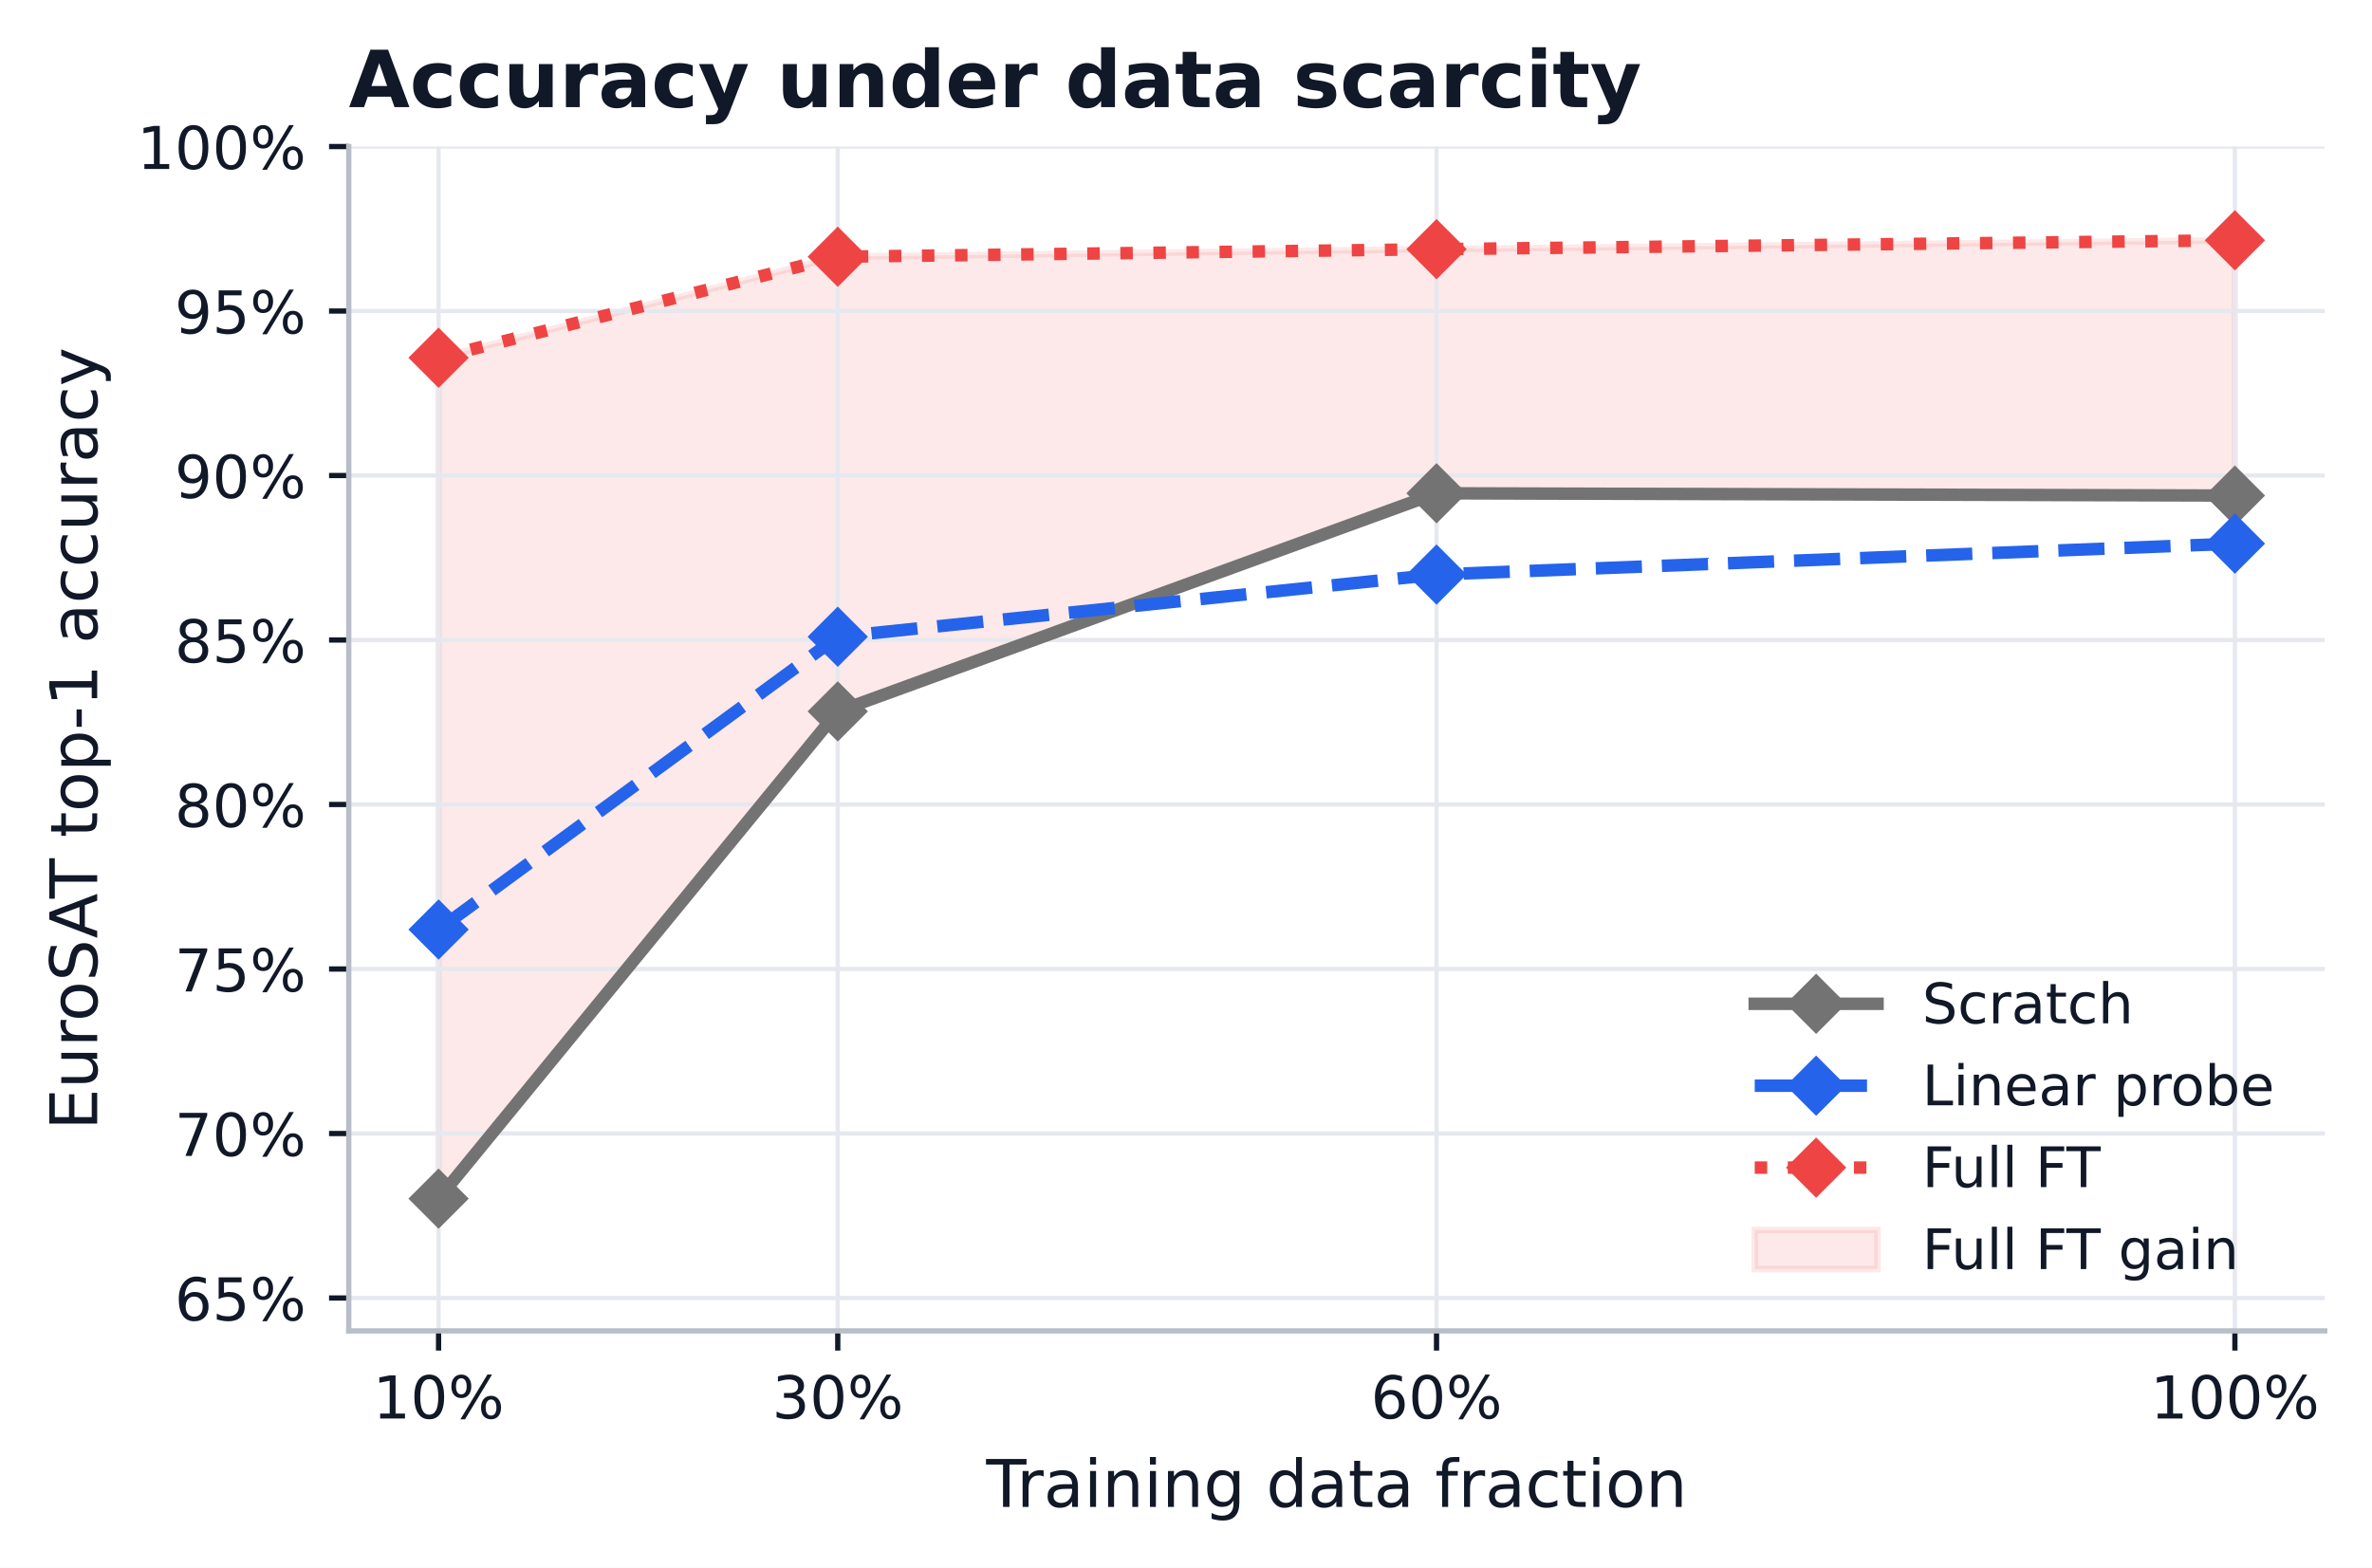
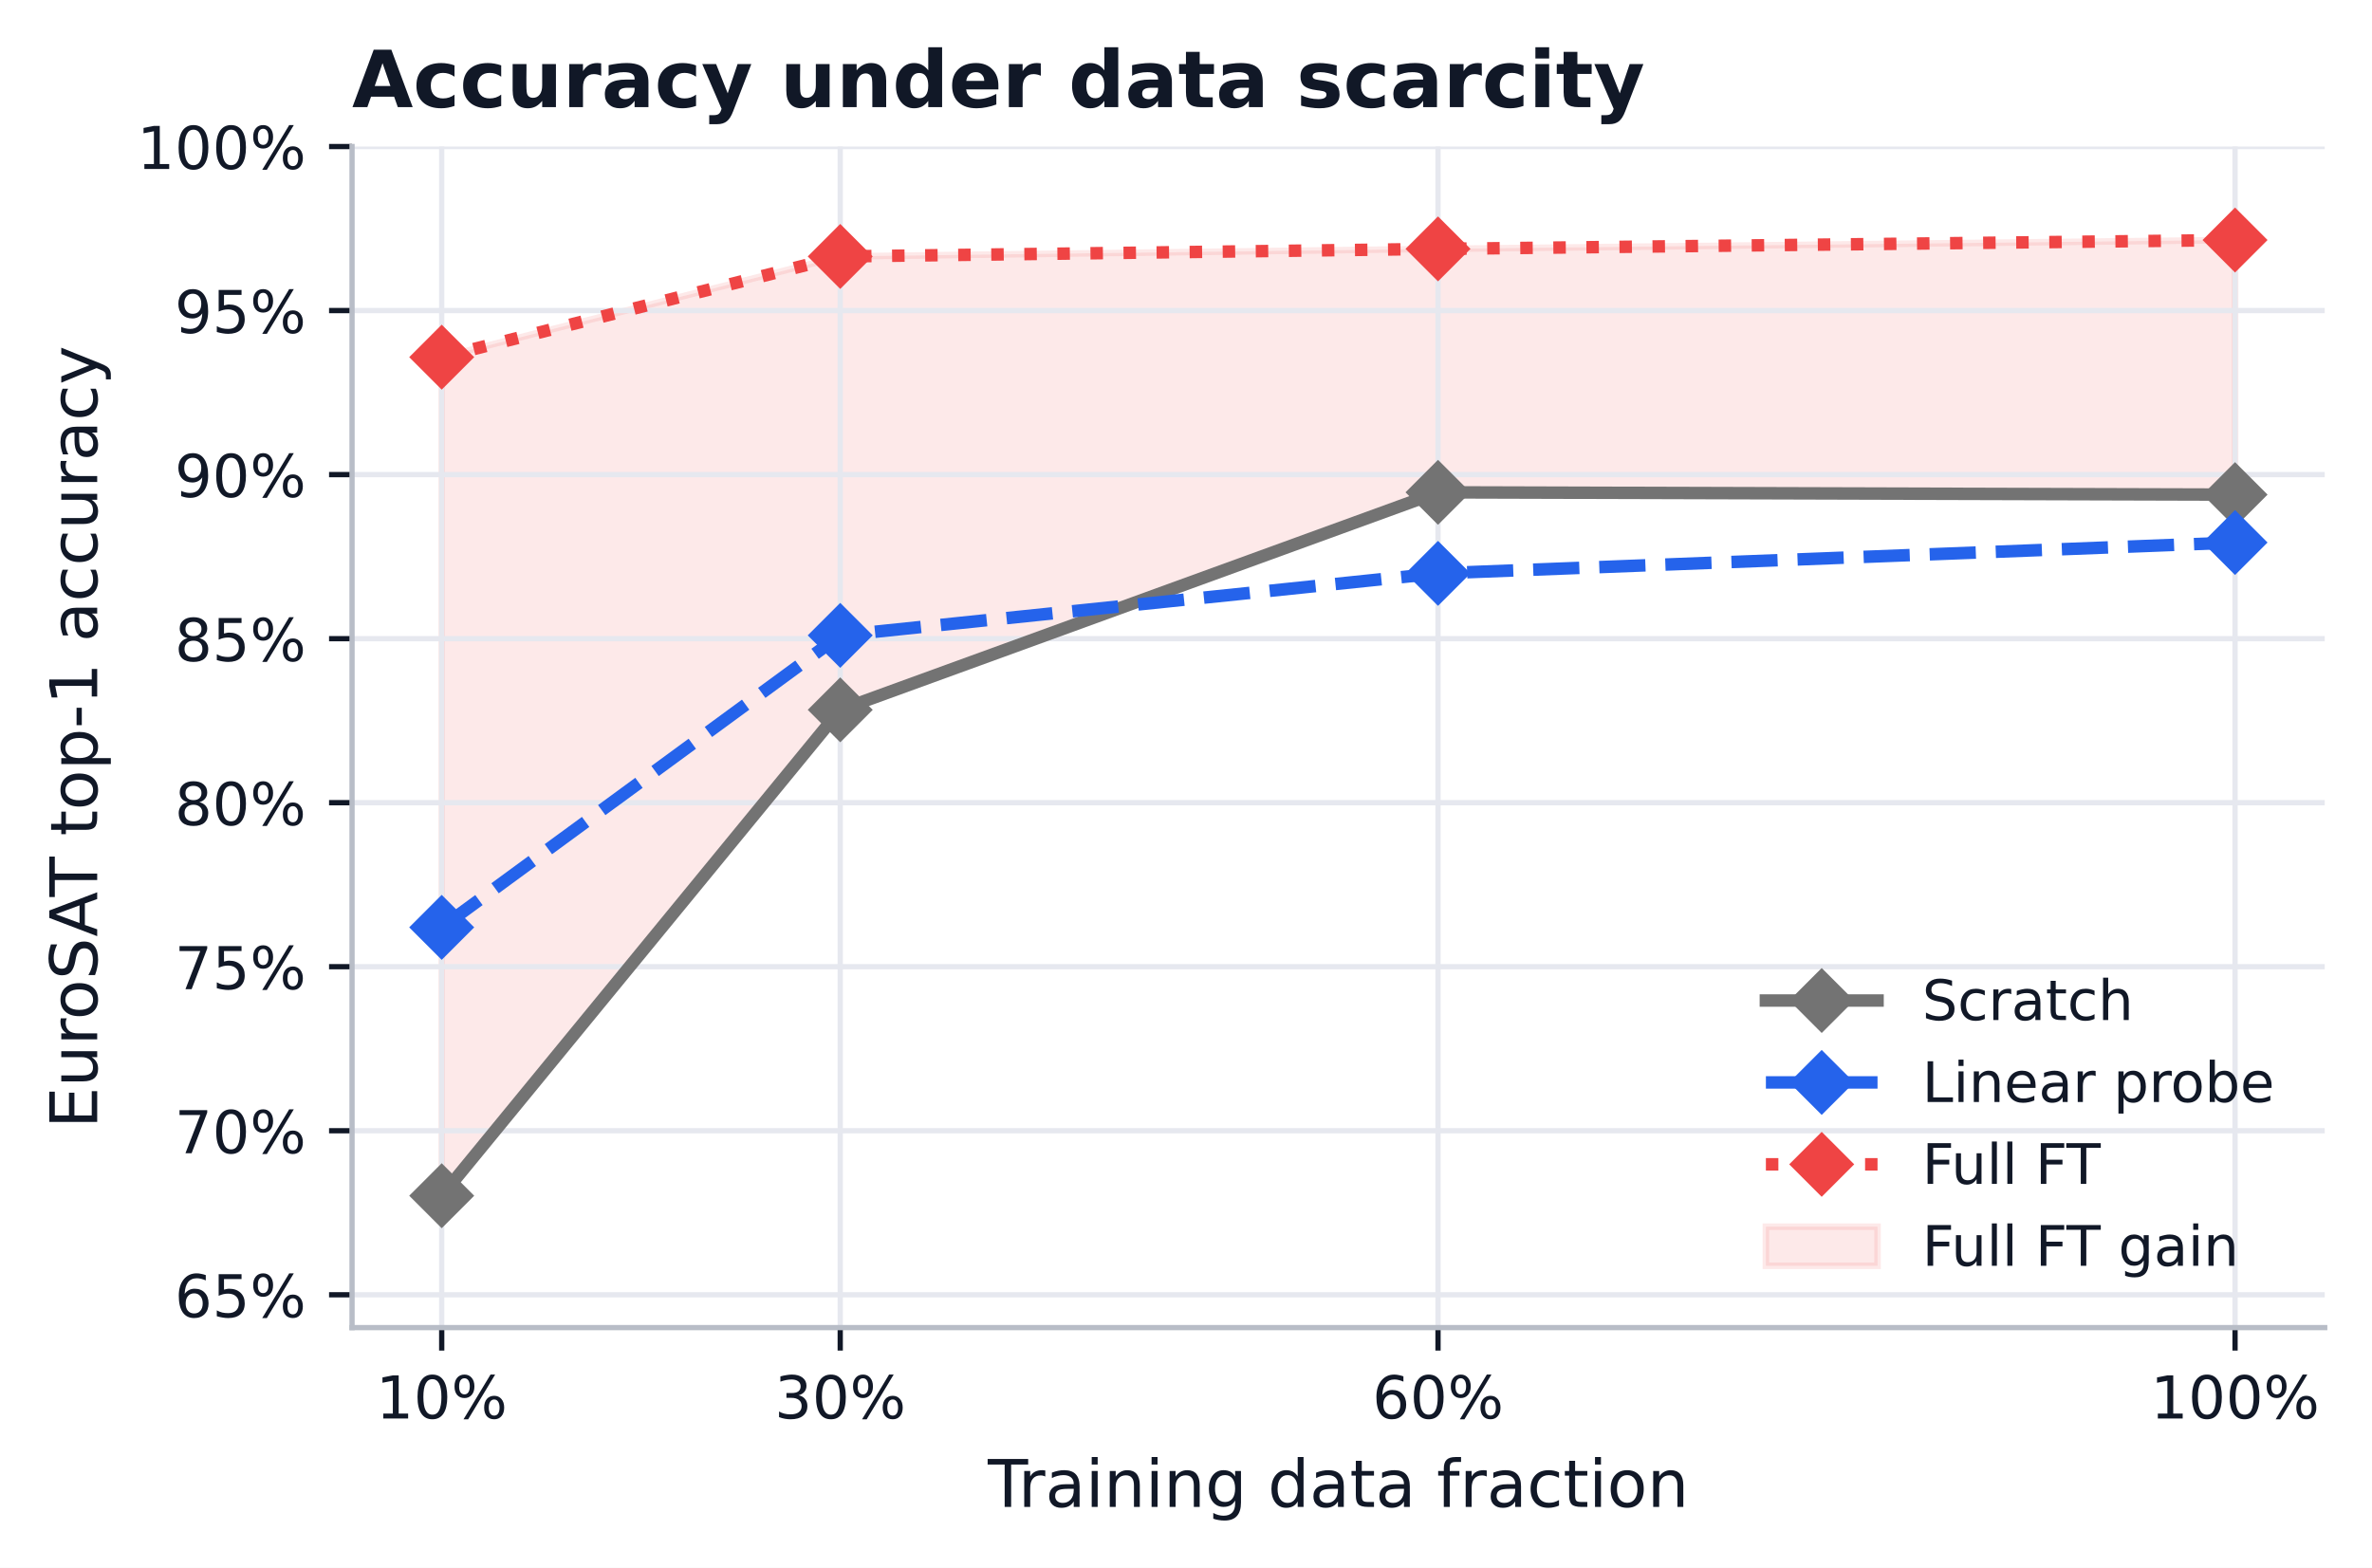
<svg xmlns="http://www.w3.org/2000/svg" xmlns:xlink="http://www.w3.org/1999/xlink" width="361.2pt" height="238.8pt" viewBox="0 0 361.2 238.8" version="1.1">
  <defs>
    <style type="text/css">*{stroke-linejoin: round; stroke-linecap: butt}</style>
  </defs>
  <g id="figure_1">
    <g id="patch_1">
      <path d="M 0 238.8  L 361.2 238.8  L 361.2 0  L 0 0  z " style="fill: #ffffff" />
    </g>
    <g id="axes_1">
      <g id="patch_2">
-         <path d="M 53.108 202.711  L 354 202.711  L 354 22.318  L 53.108 22.318  z " style="fill: #ffffff" />
+         <path d="M 53.608 202.211  L 354 202.211  L 354 22.318  L 53.608 22.318  z " style="fill: #ffffff" />
      </g>
      <g id="PolyCollection_1">
        <defs>
-           <path id="m550c7940de" d="M 66.785 -184.311  L 66.785 -56.232  L 127.571 -130.444  L 218.75 -163.666  L 340.323 -163.316  L 340.323 -202.2  L 340.323 -202.2  L 218.75 -200.847  L 127.571 -199.695  L 66.785 -184.311  z " style="stroke: #ef4444; stroke-opacity: 0.12" />
-         </defs>
-         <g clip-path="url(#p0737dcd33a)">
-           <use xlink:href="#m550c7940de" x="0" y="238.8" style="fill: #ef4444; fill-opacity: 0.12; stroke: #ef4444; stroke-opacity: 0.12" />
+           <path id="mc9ef3c605b" d="M 67.262 -184.4  L 67.262 -56.676  L 127.948 -130.682  L 218.975 -163.813  L 340.345 -163.463  L 340.345 -202.24  L 340.345 -202.24  L 218.975 -200.891  L 127.948 -199.741  L 67.262 -184.4  z " style="stroke: #ef4444; stroke-opacity: 0.12" />
+         </defs>
+         <g clip-path="url(#p46ea85028e)">
+           <use xlink:href="#mc9ef3c605b" x="0" y="238.8" style="fill: #ef4444; fill-opacity: 0.12; stroke: #ef4444; stroke-opacity: 0.12" />
        </g>
      </g>
      <g id="matplotlib.axis_1">
        <g id="xtick_1">
          <g id="line2d_1">
-             <path d="M 66.785 202.711  L 66.785 22.318  " clip-path="url(#p0737dcd33a)" style="fill: none; stroke: #e6e8ef; stroke-width: 0.65; stroke-linecap: square" />
+             <path d="M 67.262 202.211  L 67.262 22.318  " clip-path="url(#p46ea85028e)" style="fill: none; stroke: #e6e8ef; stroke-width: 0.8; stroke-linecap: square" />
          </g>
          <g id="line2d_2">
            <defs>
-               <path id="m442a2c00df" d="M 0 0  L 0 3  " style="stroke: #111827; stroke-width: 0.8" />
+               <path id="m5be21a3e77" d="M 0 0  L 0 3.5  " style="stroke: #111827; stroke-width: 0.8" />
            </defs>
            <g>
-               <use xlink:href="#m442a2c00df" x="66.785" y="202.711" style="fill: #111827; stroke: #111827; stroke-width: 0.8" />
+               <use xlink:href="#m5be21a3e77" x="67.262" y="202.211" style="fill: #111827; stroke: #111827; stroke-width: 0.8" />
            </g>
          </g>
          <g id="text_1">
-             <text style="fill: #111827; font: 9px 'DejaVu Sans'; text-anchor: middle" x="66.785" y="216.05" transform="rotate(-0 66.78516 216.0497)">10%</text>
+             <text style="fill: #111827; font: 9px 'DejaVu Sans'; text-anchor: middle" x="67.262" y="216.05" transform="rotate(-0 67.26243 216.0497)">10%</text>
          </g>
        </g>
        <g id="xtick_2">
          <g id="line2d_3">
-             <path d="M 127.571 202.711  L 127.571 22.318  " clip-path="url(#p0737dcd33a)" style="fill: none; stroke: #e6e8ef; stroke-width: 0.65; stroke-linecap: square" />
+             <path d="M 127.948 202.211  L 127.948 22.318  " clip-path="url(#p46ea85028e)" style="fill: none; stroke: #e6e8ef; stroke-width: 0.8; stroke-linecap: square" />
          </g>
          <g id="line2d_4">
            <g>
-               <use xlink:href="#m442a2c00df" x="127.571" y="202.711" style="fill: #111827; stroke: #111827; stroke-width: 0.8" />
+               <use xlink:href="#m5be21a3e77" x="127.948" y="202.211" style="fill: #111827; stroke: #111827; stroke-width: 0.8" />
            </g>
          </g>
          <g id="text_2">
-             <text style="fill: #111827; font: 9px 'DejaVu Sans'; text-anchor: middle" x="127.571" y="216.05" transform="rotate(-0 127.5713 216.0497)">30%</text>
+             <text style="fill: #111827; font: 9px 'DejaVu Sans'; text-anchor: middle" x="127.948" y="216.05" transform="rotate(-0 127.9475 216.0497)">30%</text>
          </g>
        </g>
        <g id="xtick_3">
          <g id="line2d_5">
-             <path d="M 218.75 202.711  L 218.75 22.318  " clip-path="url(#p0737dcd33a)" style="fill: none; stroke: #e6e8ef; stroke-width: 0.65; stroke-linecap: square" />
+             <path d="M 218.975 202.211  L 218.975 22.318  " clip-path="url(#p46ea85028e)" style="fill: none; stroke: #e6e8ef; stroke-width: 0.8; stroke-linecap: square" />
          </g>
          <g id="line2d_6">
            <g>
-               <use xlink:href="#m442a2c00df" x="218.75" y="202.711" style="fill: #111827; stroke: #111827; stroke-width: 0.8" />
+               <use xlink:href="#m5be21a3e77" x="218.975" y="202.211" style="fill: #111827; stroke: #111827; stroke-width: 0.8" />
            </g>
          </g>
          <g id="text_3">
-             <text style="fill: #111827; font: 9px 'DejaVu Sans'; text-anchor: middle" x="218.75" y="216.05" transform="rotate(-0 218.7504 216.0497)">60%</text>
+             <text style="fill: #111827; font: 9px 'DejaVu Sans'; text-anchor: middle" x="218.975" y="216.05" transform="rotate(-0 218.9752 216.0497)">60%</text>
          </g>
        </g>
        <g id="xtick_4">
          <g id="line2d_7">
-             <path d="M 340.323 202.711  L 340.323 22.318  " clip-path="url(#p0737dcd33a)" style="fill: none; stroke: #e6e8ef; stroke-width: 0.65; stroke-linecap: square" />
+             <path d="M 340.345 202.211  L 340.345 22.318  " clip-path="url(#p46ea85028e)" style="fill: none; stroke: #e6e8ef; stroke-width: 0.8; stroke-linecap: square" />
          </g>
          <g id="line2d_8">
            <g>
-               <use xlink:href="#m442a2c00df" x="340.323" y="202.711" style="fill: #111827; stroke: #111827; stroke-width: 0.8" />
+               <use xlink:href="#m5be21a3e77" x="340.345" y="202.211" style="fill: #111827; stroke: #111827; stroke-width: 0.8" />
            </g>
          </g>
          <g id="text_4">
-             <text style="fill: #111827; font: 9px 'DejaVu Sans'; text-anchor: middle" x="340.323" y="216.05" transform="rotate(-0 340.3226 216.0497)">100%</text>
+             <text style="fill: #111827; font: 9px 'DejaVu Sans'; text-anchor: middle" x="340.345" y="216.05" transform="rotate(-0 340.3454 216.0497)">100%</text>
          </g>
        </g>
        <g id="text_5">
-           <text style="fill: #111827; font: 10px 'DejaVu Sans'; text-anchor: middle" x="203.554" y="229.52" transform="rotate(-0 203.5539 229.5198)">Training data fraction</text>
+           <text style="fill: #111827; font: 10px 'DejaVu Sans'; text-anchor: middle" x="203.804" y="229.52" transform="rotate(-0 203.8039 229.5198)">Training data fraction</text>
        </g>
      </g>
      <g id="matplotlib.axis_2">
        <g id="ytick_1">
          <g id="line2d_9">
-             <path d="M 53.108 197.7  L 354 197.7  " clip-path="url(#p0737dcd33a)" style="fill: none; stroke: #e6e8ef; stroke-width: 0.65; stroke-linecap: square" />
+             <path d="M 53.608 197.214  L 354 197.214  " clip-path="url(#p46ea85028e)" style="fill: none; stroke: #e6e8ef; stroke-width: 0.8; stroke-linecap: square" />
          </g>
          <g id="line2d_10">
            <defs>
-               <path id="meed63f8139" d="M 0 0  L -3 0  " style="stroke: #111827; stroke-width: 0.8" />
+               <path id="mf1dce5aede" d="M 0 0  L -3.5 0  " style="stroke: #111827; stroke-width: 0.8" />
            </defs>
            <g>
-               <use xlink:href="#meed63f8139" x="53.108" y="197.7" style="fill: #111827; stroke: #111827; stroke-width: 0.8" />
+               <use xlink:href="#mf1dce5aede" x="53.608" y="197.214" style="fill: #111827; stroke: #111827; stroke-width: 0.8" />
            </g>
          </g>
          <g id="text_6">
-             <text style="fill: #111827; font: 9px 'DejaVu Sans'; text-anchor: end" x="46.608" y="201.119" transform="rotate(-0 46.60828 201.1195)">65%</text>
+             <text style="fill: #111827; font: 9px 'DejaVu Sans'; text-anchor: end" x="46.608" y="200.633" transform="rotate(-0 46.60828 200.6334)">65%</text>
          </g>
        </g>
        <g id="ytick_2">
          <g id="line2d_11">
-             <path d="M 53.108 172.646  L 354 172.646  " clip-path="url(#p0737dcd33a)" style="fill: none; stroke: #e6e8ef; stroke-width: 0.65; stroke-linecap: square" />
+             <path d="M 53.608 172.229  L 354 172.229  " clip-path="url(#p46ea85028e)" style="fill: none; stroke: #e6e8ef; stroke-width: 0.8; stroke-linecap: square" />
          </g>
          <g id="line2d_12">
            <g>
-               <use xlink:href="#meed63f8139" x="53.108" y="172.646" style="fill: #111827; stroke: #111827; stroke-width: 0.8" />
+               <use xlink:href="#mf1dce5aede" x="53.608" y="172.229" style="fill: #111827; stroke: #111827; stroke-width: 0.8" />
            </g>
          </g>
          <g id="text_7">
-             <text style="fill: #111827; font: 9px 'DejaVu Sans'; text-anchor: end" x="46.608" y="176.065" transform="rotate(-0 46.60828 176.0649)">70%</text>
+             <text style="fill: #111827; font: 9px 'DejaVu Sans'; text-anchor: end" x="46.608" y="175.648" transform="rotate(-0 46.60828 175.6482)">70%</text>
          </g>
        </g>
        <g id="ytick_3">
          <g id="line2d_13">
-             <path d="M 53.108 147.591  L 354 147.591  " clip-path="url(#p0737dcd33a)" style="fill: none; stroke: #e6e8ef; stroke-width: 0.65; stroke-linecap: square" />
+             <path d="M 53.608 147.244  L 354 147.244  " clip-path="url(#p46ea85028e)" style="fill: none; stroke: #e6e8ef; stroke-width: 0.8; stroke-linecap: square" />
          </g>
          <g id="line2d_14">
            <g>
-               <use xlink:href="#meed63f8139" x="53.108" y="147.591" style="fill: #111827; stroke: #111827; stroke-width: 0.8" />
+               <use xlink:href="#mf1dce5aede" x="53.608" y="147.244" style="fill: #111827; stroke: #111827; stroke-width: 0.8" />
            </g>
          </g>
          <g id="text_8">
-             <text style="fill: #111827; font: 9px 'DejaVu Sans'; text-anchor: end" x="46.608" y="151.01" transform="rotate(-0 46.60828 151.0103)">75%</text>
+             <text style="fill: #111827; font: 9px 'DejaVu Sans'; text-anchor: end" x="46.608" y="150.663" transform="rotate(-0 46.60828 150.6631)">75%</text>
          </g>
        </g>
        <g id="ytick_4">
          <g id="line2d_15">
-             <path d="M 53.108 122.536  L 354 122.536  " clip-path="url(#p0737dcd33a)" style="fill: none; stroke: #e6e8ef; stroke-width: 0.65; stroke-linecap: square" />
+             <path d="M 53.608 122.259  L 354 122.259  " clip-path="url(#p46ea85028e)" style="fill: none; stroke: #e6e8ef; stroke-width: 0.8; stroke-linecap: square" />
          </g>
          <g id="line2d_16">
            <g>
-               <use xlink:href="#meed63f8139" x="53.108" y="122.536" style="fill: #111827; stroke: #111827; stroke-width: 0.8" />
+               <use xlink:href="#mf1dce5aede" x="53.608" y="122.259" style="fill: #111827; stroke: #111827; stroke-width: 0.8" />
            </g>
          </g>
          <g id="text_9">
-             <text style="fill: #111827; font: 9px 'DejaVu Sans'; text-anchor: end" x="46.608" y="125.956" transform="rotate(-0 46.60828 125.9557)">80%</text>
+             <text style="fill: #111827; font: 9px 'DejaVu Sans'; text-anchor: end" x="46.608" y="125.678" transform="rotate(-0 46.60828 125.678)">80%</text>
          </g>
        </g>
        <g id="ytick_5">
          <g id="line2d_17">
-             <path d="M 53.108 97.482  L 354 97.482  " clip-path="url(#p0737dcd33a)" style="fill: none; stroke: #e6e8ef; stroke-width: 0.65; stroke-linecap: square" />
+             <path d="M 53.608 97.274  L 354 97.274  " clip-path="url(#p46ea85028e)" style="fill: none; stroke: #e6e8ef; stroke-width: 0.8; stroke-linecap: square" />
          </g>
          <g id="line2d_18">
            <g>
-               <use xlink:href="#meed63f8139" x="53.108" y="97.482" style="fill: #111827; stroke: #111827; stroke-width: 0.8" />
+               <use xlink:href="#mf1dce5aede" x="53.608" y="97.274" style="fill: #111827; stroke: #111827; stroke-width: 0.8" />
            </g>
          </g>
          <g id="text_10">
-             <text style="fill: #111827; font: 9px 'DejaVu Sans'; text-anchor: end" x="46.608" y="100.901" transform="rotate(-0 46.60828 100.9012)">85%</text>
+             <text style="fill: #111827; font: 9px 'DejaVu Sans'; text-anchor: end" x="46.608" y="100.693" transform="rotate(-0 46.60828 100.6928)">85%</text>
          </g>
        </g>
        <g id="ytick_6">
          <g id="line2d_19">
-             <path d="M 53.108 72.427  L 354 72.427  " clip-path="url(#p0737dcd33a)" style="fill: none; stroke: #e6e8ef; stroke-width: 0.65; stroke-linecap: square" />
+             <path d="M 53.608 72.288  L 354 72.288  " clip-path="url(#p46ea85028e)" style="fill: none; stroke: #e6e8ef; stroke-width: 0.8; stroke-linecap: square" />
          </g>
          <g id="line2d_20">
            <g>
-               <use xlink:href="#meed63f8139" x="53.108" y="72.427" style="fill: #111827; stroke: #111827; stroke-width: 0.8" />
+               <use xlink:href="#mf1dce5aede" x="53.608" y="72.288" style="fill: #111827; stroke: #111827; stroke-width: 0.8" />
            </g>
          </g>
          <g id="text_11">
-             <text style="fill: #111827; font: 9px 'DejaVu Sans'; text-anchor: end" x="46.608" y="75.847" transform="rotate(-0 46.60828 75.84658)">90%</text>
+             <text style="fill: #111827; font: 9px 'DejaVu Sans'; text-anchor: end" x="46.608" y="75.708" transform="rotate(-0 46.60828 75.70769)">90%</text>
          </g>
        </g>
        <g id="ytick_7">
          <g id="line2d_21">
-             <path d="M 53.108 47.373  L 354 47.373  " clip-path="url(#p0737dcd33a)" style="fill: none; stroke: #e6e8ef; stroke-width: 0.65; stroke-linecap: square" />
+             <path d="M 53.608 47.303  L 354 47.303  " clip-path="url(#p46ea85028e)" style="fill: none; stroke: #e6e8ef; stroke-width: 0.8; stroke-linecap: square" />
          </g>
          <g id="line2d_22">
            <g>
-               <use xlink:href="#meed63f8139" x="53.108" y="47.373" style="fill: #111827; stroke: #111827; stroke-width: 0.8" />
+               <use xlink:href="#mf1dce5aede" x="53.608" y="47.303" style="fill: #111827; stroke: #111827; stroke-width: 0.8" />
            </g>
          </g>
          <g id="text_12">
-             <text style="fill: #111827; font: 9px 'DejaVu Sans'; text-anchor: end" x="46.608" y="50.792" transform="rotate(-0 46.60828 50.792)">95%</text>
+             <text style="fill: #111827; font: 9px 'DejaVu Sans'; text-anchor: end" x="46.608" y="50.723" transform="rotate(-0 46.60828 50.72255)">95%</text>
          </g>
        </g>
        <g id="ytick_8">
          <g id="line2d_23">
-             <path d="M 53.108 22.318  L 354 22.318  " clip-path="url(#p0737dcd33a)" style="fill: none; stroke: #e6e8ef; stroke-width: 0.65; stroke-linecap: square" />
+             <path d="M 53.608 22.318  L 354 22.318  " clip-path="url(#p46ea85028e)" style="fill: none; stroke: #e6e8ef; stroke-width: 0.8; stroke-linecap: square" />
          </g>
          <g id="line2d_24">
            <g>
-               <use xlink:href="#meed63f8139" x="53.108" y="22.318" style="fill: #111827; stroke: #111827; stroke-width: 0.8" />
+               <use xlink:href="#mf1dce5aede" x="53.608" y="22.318" style="fill: #111827; stroke: #111827; stroke-width: 0.8" />
            </g>
          </g>
          <g id="text_13">
            <text style="fill: #111827; font: 9px 'DejaVu Sans'; text-anchor: end" x="46.608" y="25.737" transform="rotate(-0 46.60828 25.73742)">100%</text>
          </g>
        </g>
        <g id="text_14">
-           <text style="fill: #111827; font: 10px 'DejaVu Sans'; text-anchor: middle" x="14.798" y="112.515" transform="rotate(-90 14.79844 112.5146)">EuroSAT top-1 accuracy</text>
+           <text style="fill: #111827; font: 10px 'DejaVu Sans'; text-anchor: middle" x="14.798" y="112.265" transform="rotate(-90 14.79844 112.2646)">EuroSAT top-1 accuracy</text>
        </g>
      </g>
      <g id="line2d_25">
-         <path d="M 66.785 182.567  L 127.571 108.356  L 218.75 75.133  L 340.323 75.484  " clip-path="url(#p0737dcd33a)" style="fill: none; stroke: #737373; stroke-width: 1.9; stroke-linecap: square" />
-         <defs>
-           <path id="mae2f312b3c" d="M -0 3.889  L 3.889 0  L 0 -3.889  L -3.889 -0  z " style="stroke: #737373; stroke-linejoin: miter" />
-         </defs>
-         <g clip-path="url(#p0737dcd33a)">
-           <use xlink:href="#mae2f312b3c" x="66.785" y="182.567" style="fill: #737373; stroke: #737373; stroke-linejoin: miter" />
-           <use xlink:href="#mae2f312b3c" x="127.571" y="108.356" style="fill: #737373; stroke: #737373; stroke-linejoin: miter" />
-           <use xlink:href="#mae2f312b3c" x="218.75" y="75.133" style="fill: #737373; stroke: #737373; stroke-linejoin: miter" />
-           <use xlink:href="#mae2f312b3c" x="340.323" y="75.484" style="fill: #737373; stroke: #737373; stroke-linejoin: miter" />
+         <path d="M 67.262 182.123  L 127.948 108.117  L 218.975 74.987  L 340.345 75.337  " clip-path="url(#p46ea85028e)" style="fill: none; stroke: #737373; stroke-width: 1.9; stroke-linecap: square" />
+         <defs>
+           <path id="mf6527565df" d="M -0 4.243  L 4.243 0  L 0 -4.243  L -4.243 -0  z " style="stroke: #737373; stroke-linejoin: miter" />
+         </defs>
+         <g clip-path="url(#p46ea85028e)">
+           <use xlink:href="#mf6527565df" x="67.262" y="182.123" style="fill: #737373; stroke: #737373; stroke-linejoin: miter" />
+           <use xlink:href="#mf6527565df" x="127.948" y="108.117" style="fill: #737373; stroke: #737373; stroke-linejoin: miter" />
+           <use xlink:href="#mf6527565df" x="218.975" y="74.987" style="fill: #737373; stroke: #737373; stroke-linejoin: miter" />
+           <use xlink:href="#mf6527565df" x="340.345" y="75.337" style="fill: #737373; stroke: #737373; stroke-linejoin: miter" />
        </g>
      </g>
      <g id="line2d_26">
-         <path d="M 66.785 141.578  L 127.571 96.981  L 218.75 87.51  L 340.323 82.8  " clip-path="url(#p0737dcd33a)" style="fill: none; stroke-dasharray: 7.03,3.04; stroke-dashoffset: 0; stroke: #2563eb; stroke-width: 1.9" />
-         <defs>
-           <path id="mf09b820444" d="M -0 3.889  L 3.889 0  L 0 -3.889  L -3.889 -0  z " style="stroke: #2563eb; stroke-linejoin: miter" />
-         </defs>
-         <g clip-path="url(#p0737dcd33a)">
-           <use xlink:href="#mf09b820444" x="66.785" y="141.578" style="fill: #2563eb; stroke: #2563eb; stroke-linejoin: miter" />
-           <use xlink:href="#mf09b820444" x="127.571" y="96.981" style="fill: #2563eb; stroke: #2563eb; stroke-linejoin: miter" />
-           <use xlink:href="#mf09b820444" x="218.75" y="87.51" style="fill: #2563eb; stroke: #2563eb; stroke-linejoin: miter" />
-           <use xlink:href="#mf09b820444" x="340.323" y="82.8" style="fill: #2563eb; stroke: #2563eb; stroke-linejoin: miter" />
+         <path d="M 67.262 141.247  L 127.948 96.774  L 218.975 87.329  L 340.345 82.632  " clip-path="url(#p46ea85028e)" style="fill: none; stroke-dasharray: 7.03,3.04; stroke-dashoffset: 0; stroke: #2563eb; stroke-width: 1.9" />
+         <defs>
+           <path id="mbb93a463b0" d="M -0 4.243  L 4.243 0  L 0 -4.243  L -4.243 -0  z " style="stroke: #2563eb; stroke-linejoin: miter" />
+         </defs>
+         <g clip-path="url(#p46ea85028e)">
+           <use xlink:href="#mbb93a463b0" x="67.262" y="141.247" style="fill: #2563eb; stroke: #2563eb; stroke-linejoin: miter" />
+           <use xlink:href="#mbb93a463b0" x="127.948" y="96.774" style="fill: #2563eb; stroke: #2563eb; stroke-linejoin: miter" />
+           <use xlink:href="#mbb93a463b0" x="218.975" y="87.329" style="fill: #2563eb; stroke: #2563eb; stroke-linejoin: miter" />
+           <use xlink:href="#mbb93a463b0" x="340.345" y="82.632" style="fill: #2563eb; stroke: #2563eb; stroke-linejoin: miter" />
        </g>
      </g>
      <g id="line2d_27">
-         <path d="M 66.785 54.488  L 127.571 39.105  L 218.75 37.952  L 340.323 36.599  " clip-path="url(#p0737dcd33a)" style="fill: none; stroke-dasharray: 1.9,3.135; stroke-dashoffset: 0; stroke: #ef4444; stroke-width: 1.9" />
-         <defs>
-           <path id="m3062306e23" d="M -0 3.889  L 3.889 0  L 0 -3.889  L -3.889 -0  z " style="stroke: #ef4444; stroke-linejoin: miter" />
-         </defs>
-         <g clip-path="url(#p0737dcd33a)">
-           <use xlink:href="#m3062306e23" x="66.785" y="54.488" style="fill: #ef4444; stroke: #ef4444; stroke-linejoin: miter" />
-           <use xlink:href="#m3062306e23" x="127.571" y="39.105" style="fill: #ef4444; stroke: #ef4444; stroke-linejoin: miter" />
-           <use xlink:href="#m3062306e23" x="218.75" y="37.952" style="fill: #ef4444; stroke: #ef4444; stroke-linejoin: miter" />
-           <use xlink:href="#m3062306e23" x="340.323" y="36.599" style="fill: #ef4444; stroke: #ef4444; stroke-linejoin: miter" />
+         <path d="M 67.262 54.399  L 127.948 39.058  L 218.975 37.909  L 340.345 36.56  " clip-path="url(#p46ea85028e)" style="fill: none; stroke-dasharray: 1.9,3.135; stroke-dashoffset: 0; stroke: #ef4444; stroke-width: 1.9" />
+         <defs>
+           <path id="m89bdc44031" d="M -0 4.243  L 4.243 0  L 0 -4.243  L -4.243 -0  z " style="stroke: #ef4444; stroke-linejoin: miter" />
+         </defs>
+         <g clip-path="url(#p46ea85028e)">
+           <use xlink:href="#m89bdc44031" x="67.262" y="54.399" style="fill: #ef4444; stroke: #ef4444; stroke-linejoin: miter" />
+           <use xlink:href="#m89bdc44031" x="127.948" y="39.058" style="fill: #ef4444; stroke: #ef4444; stroke-linejoin: miter" />
+           <use xlink:href="#m89bdc44031" x="218.975" y="37.909" style="fill: #ef4444; stroke: #ef4444; stroke-linejoin: miter" />
+           <use xlink:href="#m89bdc44031" x="340.345" y="36.56" style="fill: #ef4444; stroke: #ef4444; stroke-linejoin: miter" />
        </g>
      </g>
      <g id="patch_3">
-         <path d="M 53.108 202.711  L 53.108 22.318  " style="fill: none; stroke: #b8bdc7; stroke-width: 0.8; stroke-linejoin: miter; stroke-linecap: square" />
+         <path d="M 53.608 202.211  L 53.608 22.318  " style="fill: none; stroke: #b8bdc7; stroke-width: 0.8; stroke-linejoin: miter; stroke-linecap: square" />
      </g>
      <g id="patch_4">
-         <path d="M 53.108 202.711  L 354 202.711  " style="fill: none; stroke: #b8bdc7; stroke-width: 0.8; stroke-linejoin: miter; stroke-linecap: square" />
+         <path d="M 53.608 202.211  L 354 202.211  " style="fill: none; stroke: #b8bdc7; stroke-width: 0.8; stroke-linejoin: miter; stroke-linecap: square" />
      </g>
      <g id="text_15">
-         <text style="fill: #111827; font: 700 12px 'DejaVu Sans'; text-anchor: start" x="53.108" y="16.318" transform="rotate(-0 53.10828 16.31812)">Accuracy under data scarcity</text>
+         <text style="fill: #111827; font: 700 12px 'DejaVu Sans'; text-anchor: start" x="53.608" y="16.318" transform="rotate(-0 53.60828 16.31812)">Accuracy under data scarcity</text>
      </g>
      <g id="legend_1">
        <g id="line2d_28">
-           <path d="M 267.204 152.889  L 276.554 152.889  L 285.904 152.889  " style="fill: none; stroke: #737373; stroke-width: 1.9; stroke-linecap: square" />
+           <path d="M 268.904 152.389  L 277.404 152.389  L 285.904 152.389  " style="fill: none; stroke: #737373; stroke-width: 1.9; stroke-linecap: square" />
          <g>
-             <use xlink:href="#mae2f312b3c" x="276.554" y="152.889" style="fill: #737373; stroke: #737373; stroke-linejoin: miter" />
+             <use xlink:href="#mf6527565df" x="277.404" y="152.389" style="fill: #737373; stroke: #737373; stroke-linejoin: miter" />
          </g>
        </g>
        <g id="text_16">
-           <text style="fill: #111827; font: 8.5px 'DejaVu Sans'; text-anchor: start" x="292.704" y="155.864" transform="rotate(-0 292.7039 155.8641)">Scratch</text>
+           <text style="fill: #111827; font: 8.5px 'DejaVu Sans'; text-anchor: start" x="292.704" y="155.364" transform="rotate(-0 292.7039 155.3641)">Scratch</text>
        </g>
        <g id="line2d_29">
-           <path d="M 267.204 165.366  L 276.554 165.366  L 285.904 165.366  " style="fill: none; stroke-dasharray: 7.03,3.04; stroke-dashoffset: 0; stroke: #2563eb; stroke-width: 1.9" />
+           <path d="M 268.904 164.866  L 277.404 164.866  L 285.904 164.866  " style="fill: none; stroke-dasharray: 7.03,3.04; stroke-dashoffset: 0; stroke: #2563eb; stroke-width: 1.9" />
          <g>
-             <use xlink:href="#mf09b820444" x="276.554" y="165.366" style="fill: #2563eb; stroke: #2563eb; stroke-linejoin: miter" />
+             <use xlink:href="#mbb93a463b0" x="277.404" y="164.866" style="fill: #2563eb; stroke: #2563eb; stroke-linejoin: miter" />
          </g>
        </g>
        <g id="text_17">
-           <text style="fill: #111827; font: 8.5px 'DejaVu Sans'; text-anchor: start" x="292.704" y="168.341" transform="rotate(-0 292.7039 168.3405)">Linear probe</text>
+           <text style="fill: #111827; font: 8.5px 'DejaVu Sans'; text-anchor: start" x="292.704" y="167.841" transform="rotate(-0 292.7039 167.8405)">Linear probe</text>
        </g>
        <g id="line2d_30">
-           <path d="M 267.204 177.842  L 276.554 177.842  L 285.904 177.842  " style="fill: none; stroke-dasharray: 1.9,3.135; stroke-dashoffset: 0; stroke: #ef4444; stroke-width: 1.9" />
+           <path d="M 268.904 177.342  L 277.404 177.342  L 285.904 177.342  " style="fill: none; stroke-dasharray: 1.9,3.135; stroke-dashoffset: 0; stroke: #ef4444; stroke-width: 1.9" />
          <g>
-             <use xlink:href="#m3062306e23" x="276.554" y="177.842" style="fill: #ef4444; stroke: #ef4444; stroke-linejoin: miter" />
+             <use xlink:href="#m89bdc44031" x="277.404" y="177.342" style="fill: #ef4444; stroke: #ef4444; stroke-linejoin: miter" />
          </g>
        </g>
        <g id="text_18">
-           <text style="fill: #111827; font: 8.5px 'DejaVu Sans'; text-anchor: start" x="292.704" y="180.817" transform="rotate(-0 292.7039 180.8169)">Full FT</text>
+           <text style="fill: #111827; font: 8.5px 'DejaVu Sans'; text-anchor: start" x="292.704" y="180.317" transform="rotate(-0 292.7039 180.3169)">Full FT</text>
        </g>
        <g id="patch_5">
-           <path d="M 267.204 193.293  L 285.904 193.293  L 285.904 187.343  L 267.204 187.343  z " style="fill: #ef4444; fill-opacity: 0.12; stroke: #ef4444; stroke-opacity: 0.12; stroke-linejoin: miter" />
+           <path d="M 268.904 192.793  L 285.904 192.793  L 285.904 186.843  L 268.904 186.843  z " style="fill: #ef4444; fill-opacity: 0.12; stroke: #ef4444; stroke-opacity: 0.12; stroke-linejoin: miter" />
        </g>
        <g id="text_19">
-           <text style="fill: #111827; font: 8.5px 'DejaVu Sans'; text-anchor: start" x="292.704" y="193.293" transform="rotate(-0 292.7039 193.2933)">Full FT gain</text>
+           <text style="fill: #111827; font: 8.5px 'DejaVu Sans'; text-anchor: start" x="292.704" y="192.793" transform="rotate(-0 292.7039 192.7933)">Full FT gain</text>
        </g>
      </g>
    </g>
  </g>
  <defs>
-     <clipPath id="p0737dcd33a">
-       <rect x="53.108" y="22.318" width="300.891" height="180.393" />
+     <clipPath id="p46ea85028e">
+       <rect x="53.608" y="22.318" width="300.391" height="179.893" />
    </clipPath>
  </defs>
</svg>
